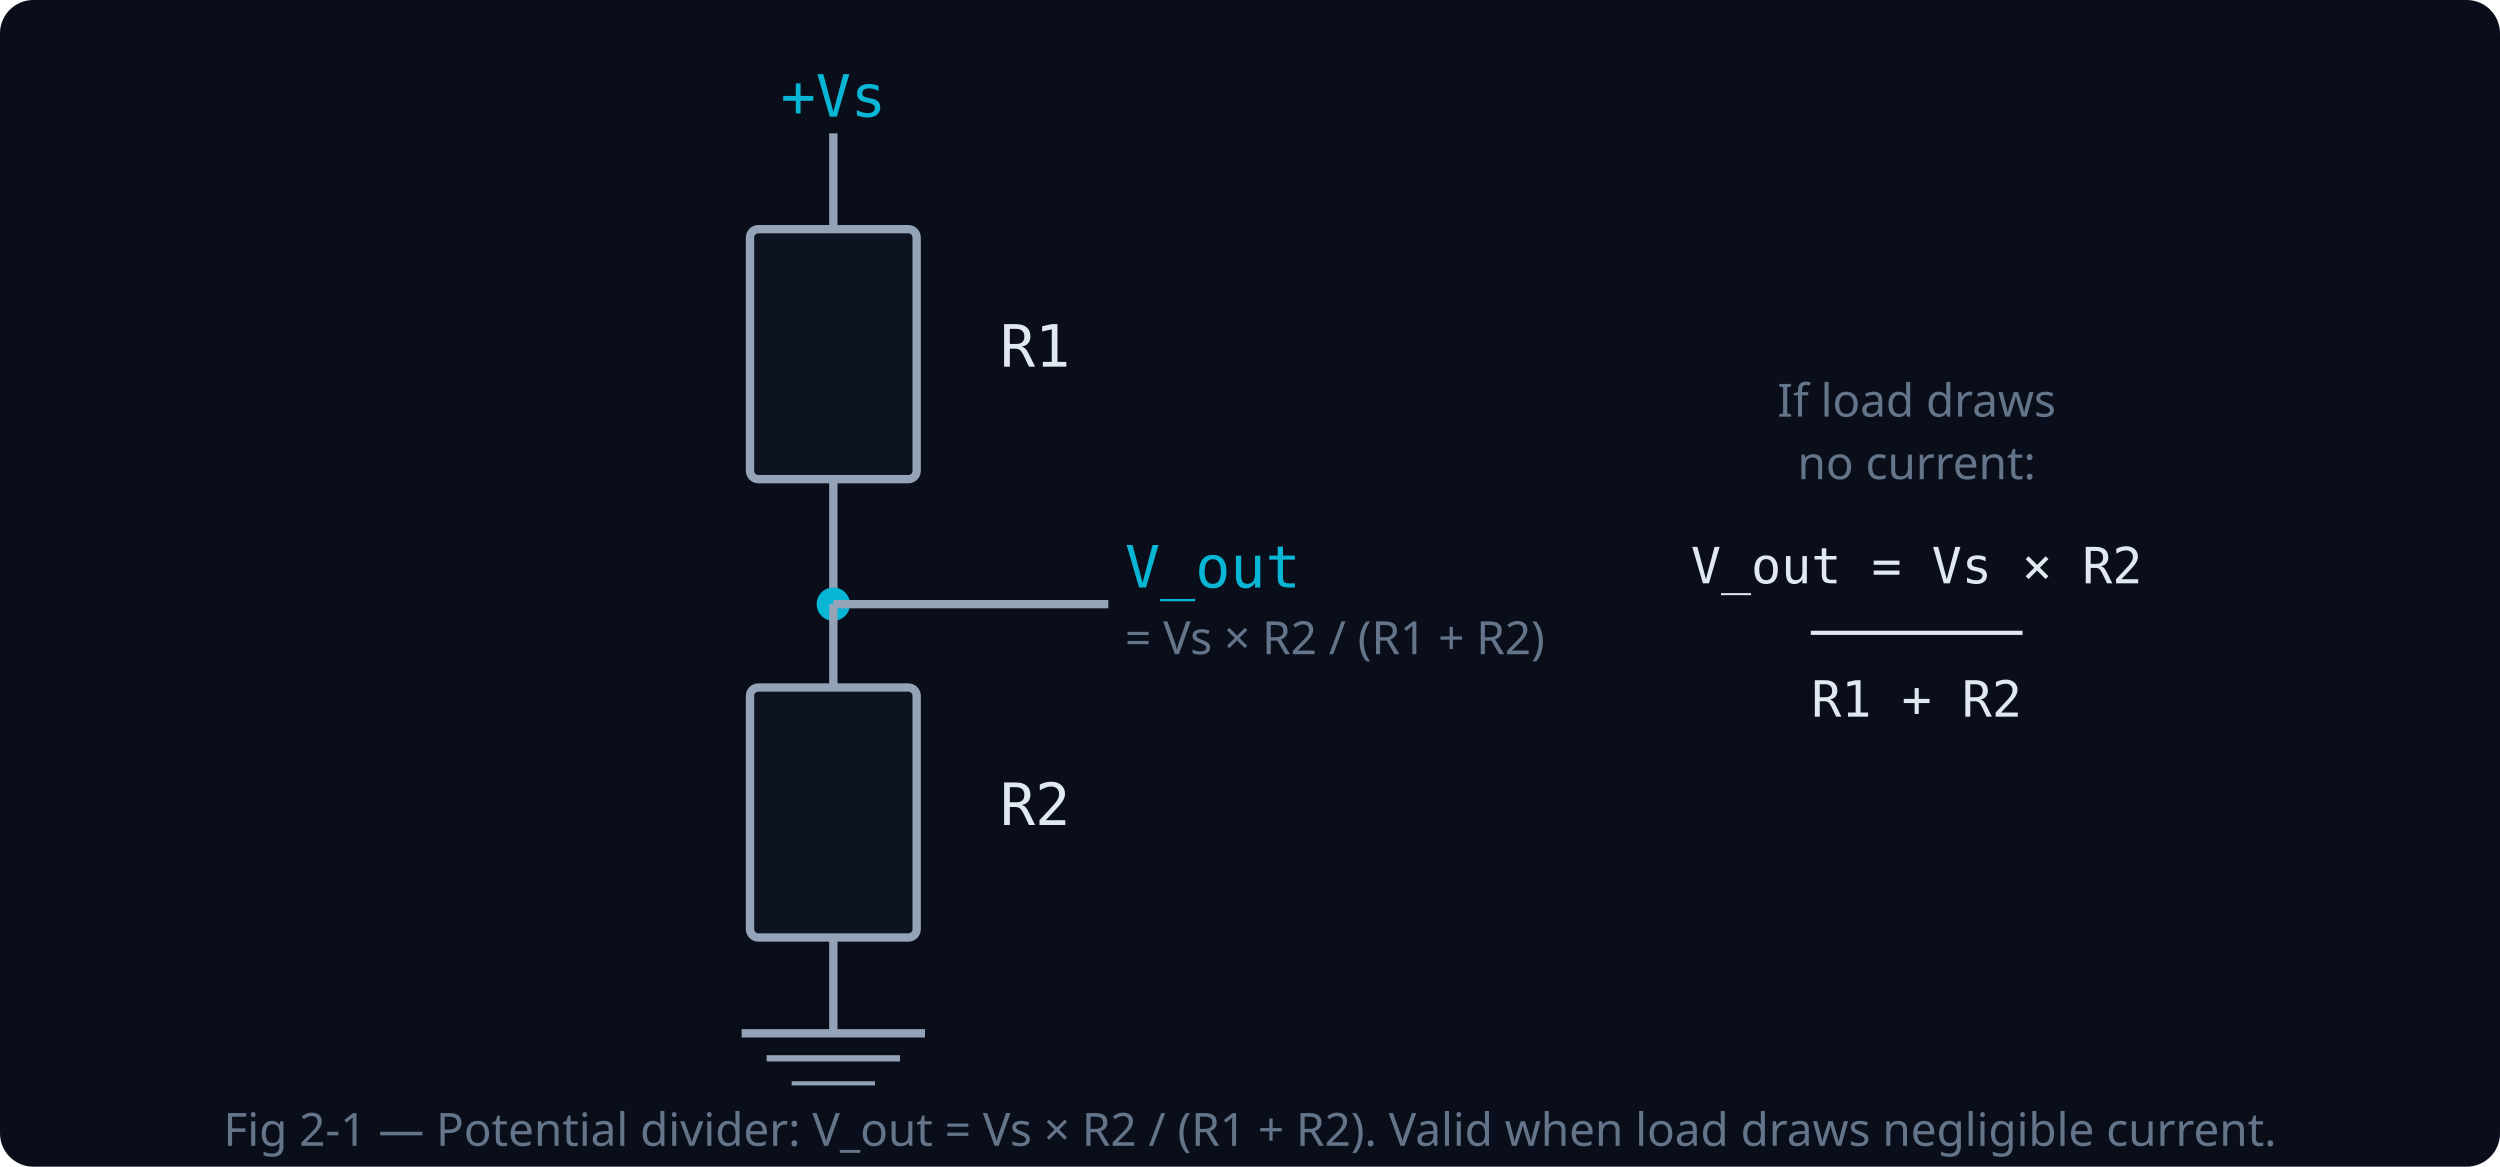
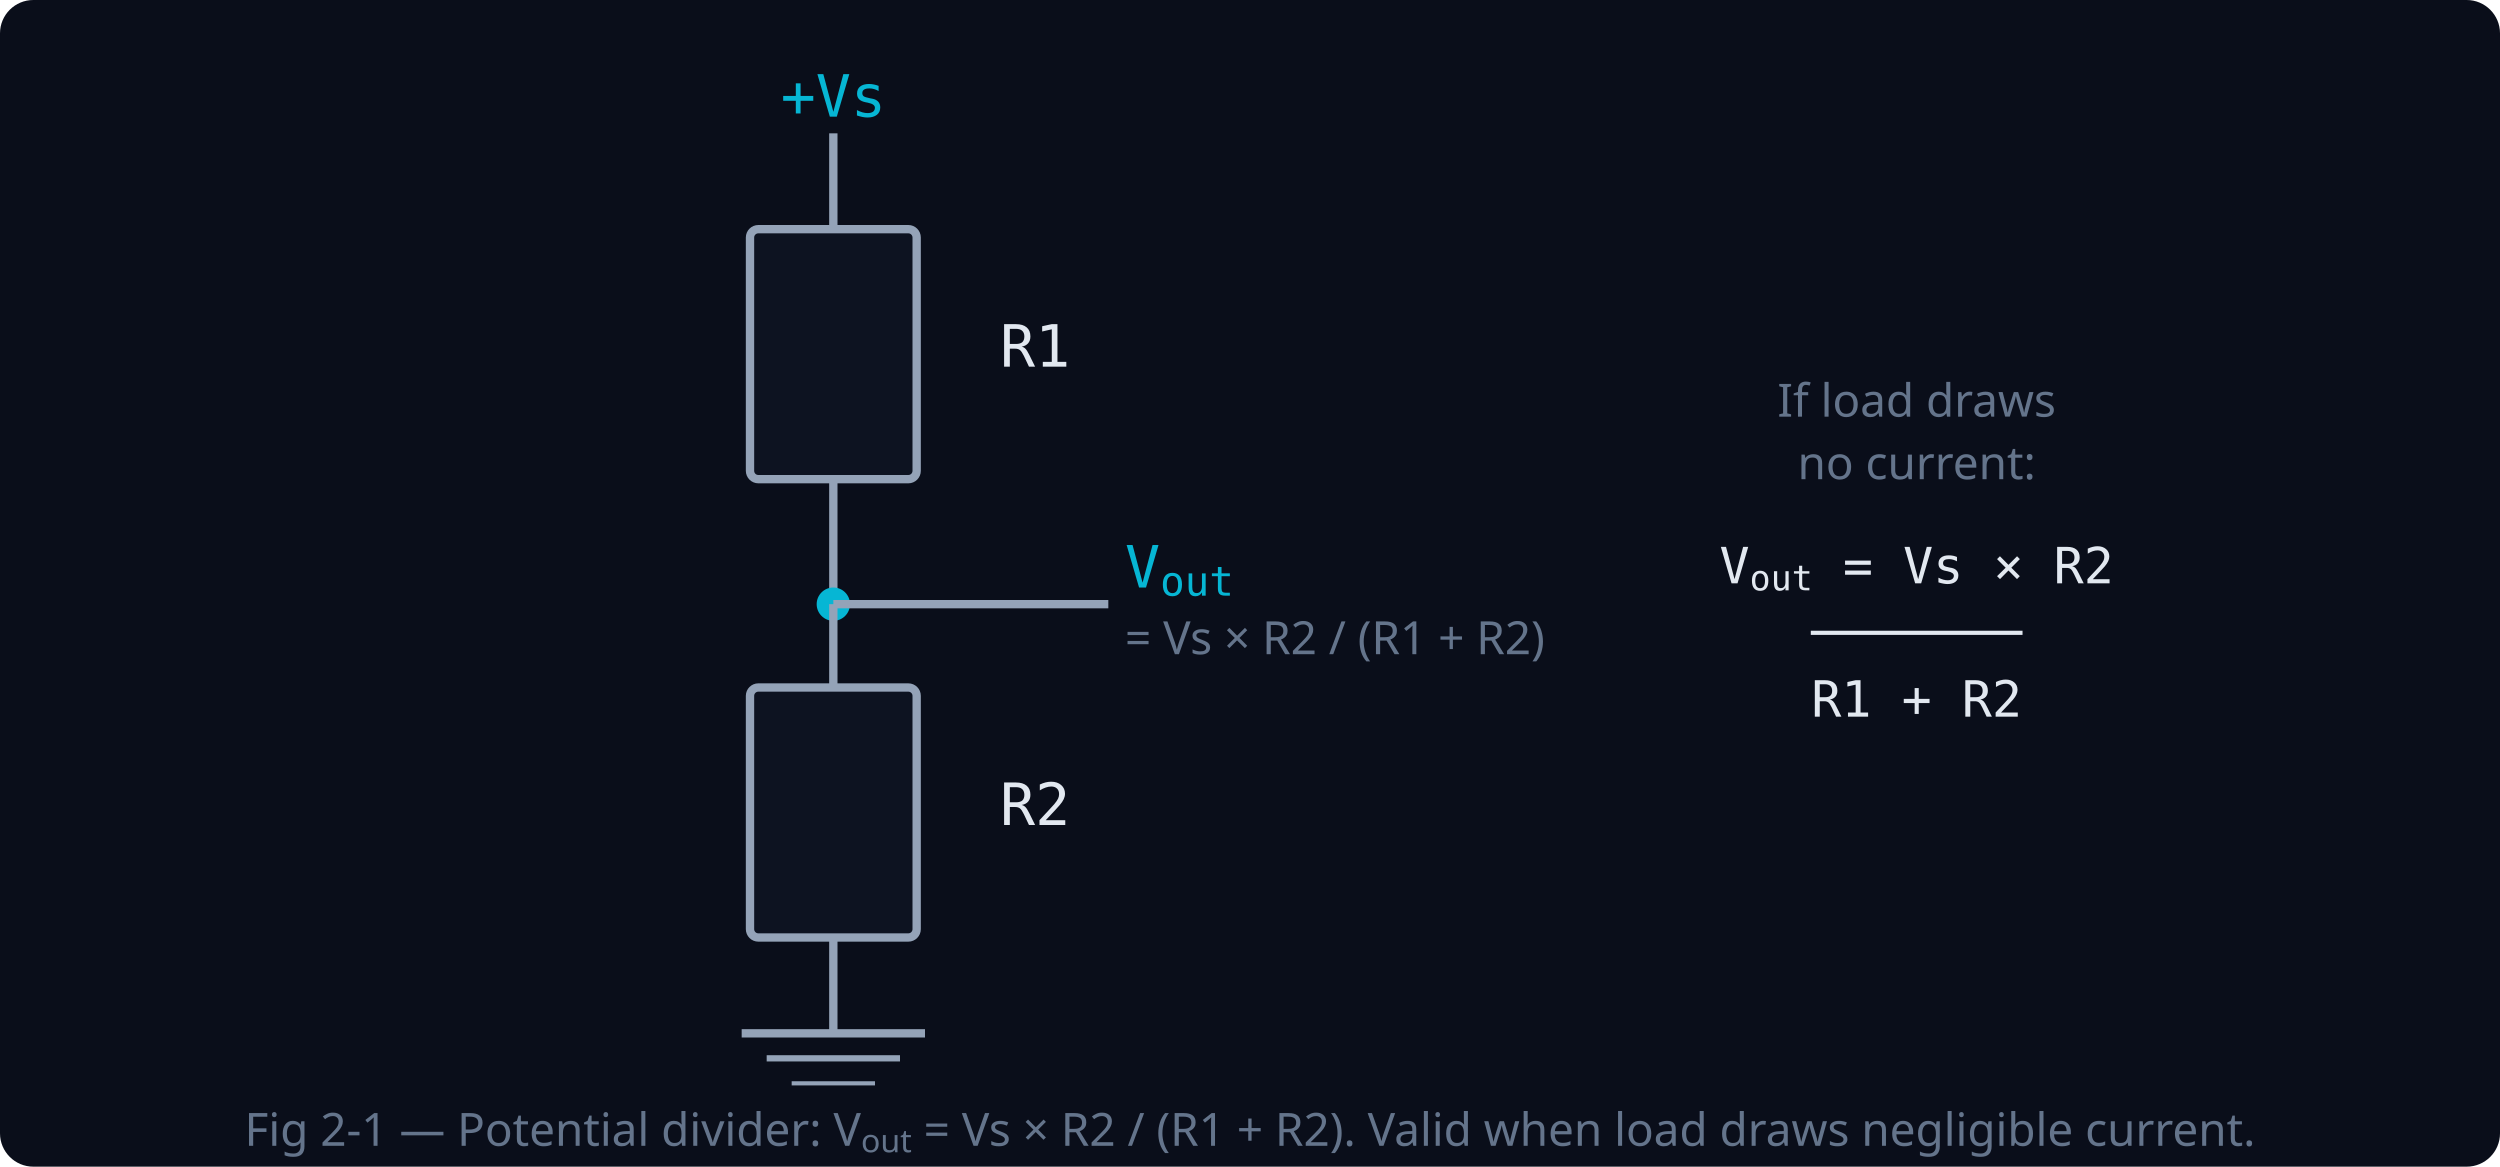
<svg xmlns="http://www.w3.org/2000/svg" viewBox="0 0 600 280" width="600" height="280">
  <rect width="600" height="280" fill="#0a0e1a" rx="8" />
  <text x="200" y="28" font-family="IBM Plex Mono, monospace" font-size="14" fill="#06b6d4" text-anchor="middle">+Vs</text>
  <line x1="200" y1="32" x2="200" y2="55" stroke="#94a3b8" stroke-width="2" />
  <rect x="180" y="55" width="40" height="60" fill="#0d1321" stroke="#94a3b8" stroke-width="2" rx="2" />
  <text x="240" y="88" font-family="IBM Plex Mono, monospace" font-size="14" fill="#e2e8f0">R1</text>
  <line x1="200" y1="115" x2="200" y2="145" stroke="#94a3b8" stroke-width="2" />
  <circle cx="200" cy="145" r="4" fill="#06b6d4" />
  <line x1="200" y1="145" x2="266" y2="145" stroke="#94a3b8" stroke-width="2" />
-   <text x="270" y="141" font-family="IBM Plex Mono, monospace" font-size="14" fill="#06b6d4">V_out</text>
+   <text x="270" y="141" font-family="IBM Plex Mono, monospace" font-size="14" fill="#06b6d4">V<tspan baseline-shift="sub" font-size="70%">out</tspan>
+   </text>
  <text x="270" y="157" font-family="IBM Plex Sans, sans-serif" font-size="11" fill="#64748b">= Vs × R2 / (R1 + R2)</text>
  <line x1="200" y1="145" x2="200" y2="165" stroke="#94a3b8" stroke-width="2" />
  <rect x="180" y="165" width="40" height="60" fill="#0d1321" stroke="#94a3b8" stroke-width="2" rx="2" />
  <text x="240" y="198" font-family="IBM Plex Mono, monospace" font-size="14" fill="#e2e8f0">R2</text>
  <line x1="200" y1="225" x2="200" y2="248" stroke="#94a3b8" stroke-width="2" />
  <line x1="178" y1="248" x2="222" y2="248" stroke="#94a3b8" stroke-width="2" />
  <line x1="184" y1="254" x2="216" y2="254" stroke="#94a3b8" stroke-width="1.5" />
  <line x1="190" y1="260" x2="210" y2="260" stroke="#94a3b8" stroke-width="1" />
  <text x="460" y="100" font-family="IBM Plex Sans, sans-serif" font-size="11" fill="#64748b" text-anchor="middle">If load draws</text>
  <text x="460" y="115" font-family="IBM Plex Sans, sans-serif" font-size="11" fill="#64748b" text-anchor="middle">no current:</text>
-   <text x="460" y="140" font-family="IBM Plex Mono, monospace" font-size="12" fill="#e2e8f0" text-anchor="middle">V_out = Vs × R2</text>
+   <text x="460" y="140" font-family="IBM Plex Mono, monospace" font-size="12" fill="#e2e8f0" text-anchor="middle">V<tspan baseline-shift="sub" font-size="70%">out</tspan> = Vs × R2</text>
  <text x="460" y="156" font-family="IBM Plex Mono, monospace" font-size="12" fill="#e2e8f0" text-anchor="middle">        ───────</text>
  <text x="460" y="172" font-family="IBM Plex Mono, monospace" font-size="12" fill="#e2e8f0" text-anchor="middle">        R1 + R2</text>
-   <text x="300" y="275" font-family="IBM Plex Sans, sans-serif" font-size="11" fill="#64748b" text-anchor="middle">Fig 2-1 — Potential divider: V_out = Vs × R2 / (R1 + R2). Valid when load draws negligible current.</text>
+   <text x="300" y="275" font-family="IBM Plex Sans, sans-serif" font-size="11" fill="#64748b" text-anchor="middle">Fig 2-1 — Potential divider: V<tspan baseline-shift="sub" font-size="70%">out</tspan> = Vs × R2 / (R1 + R2). Valid when load draws negligible current.</text>
</svg>
